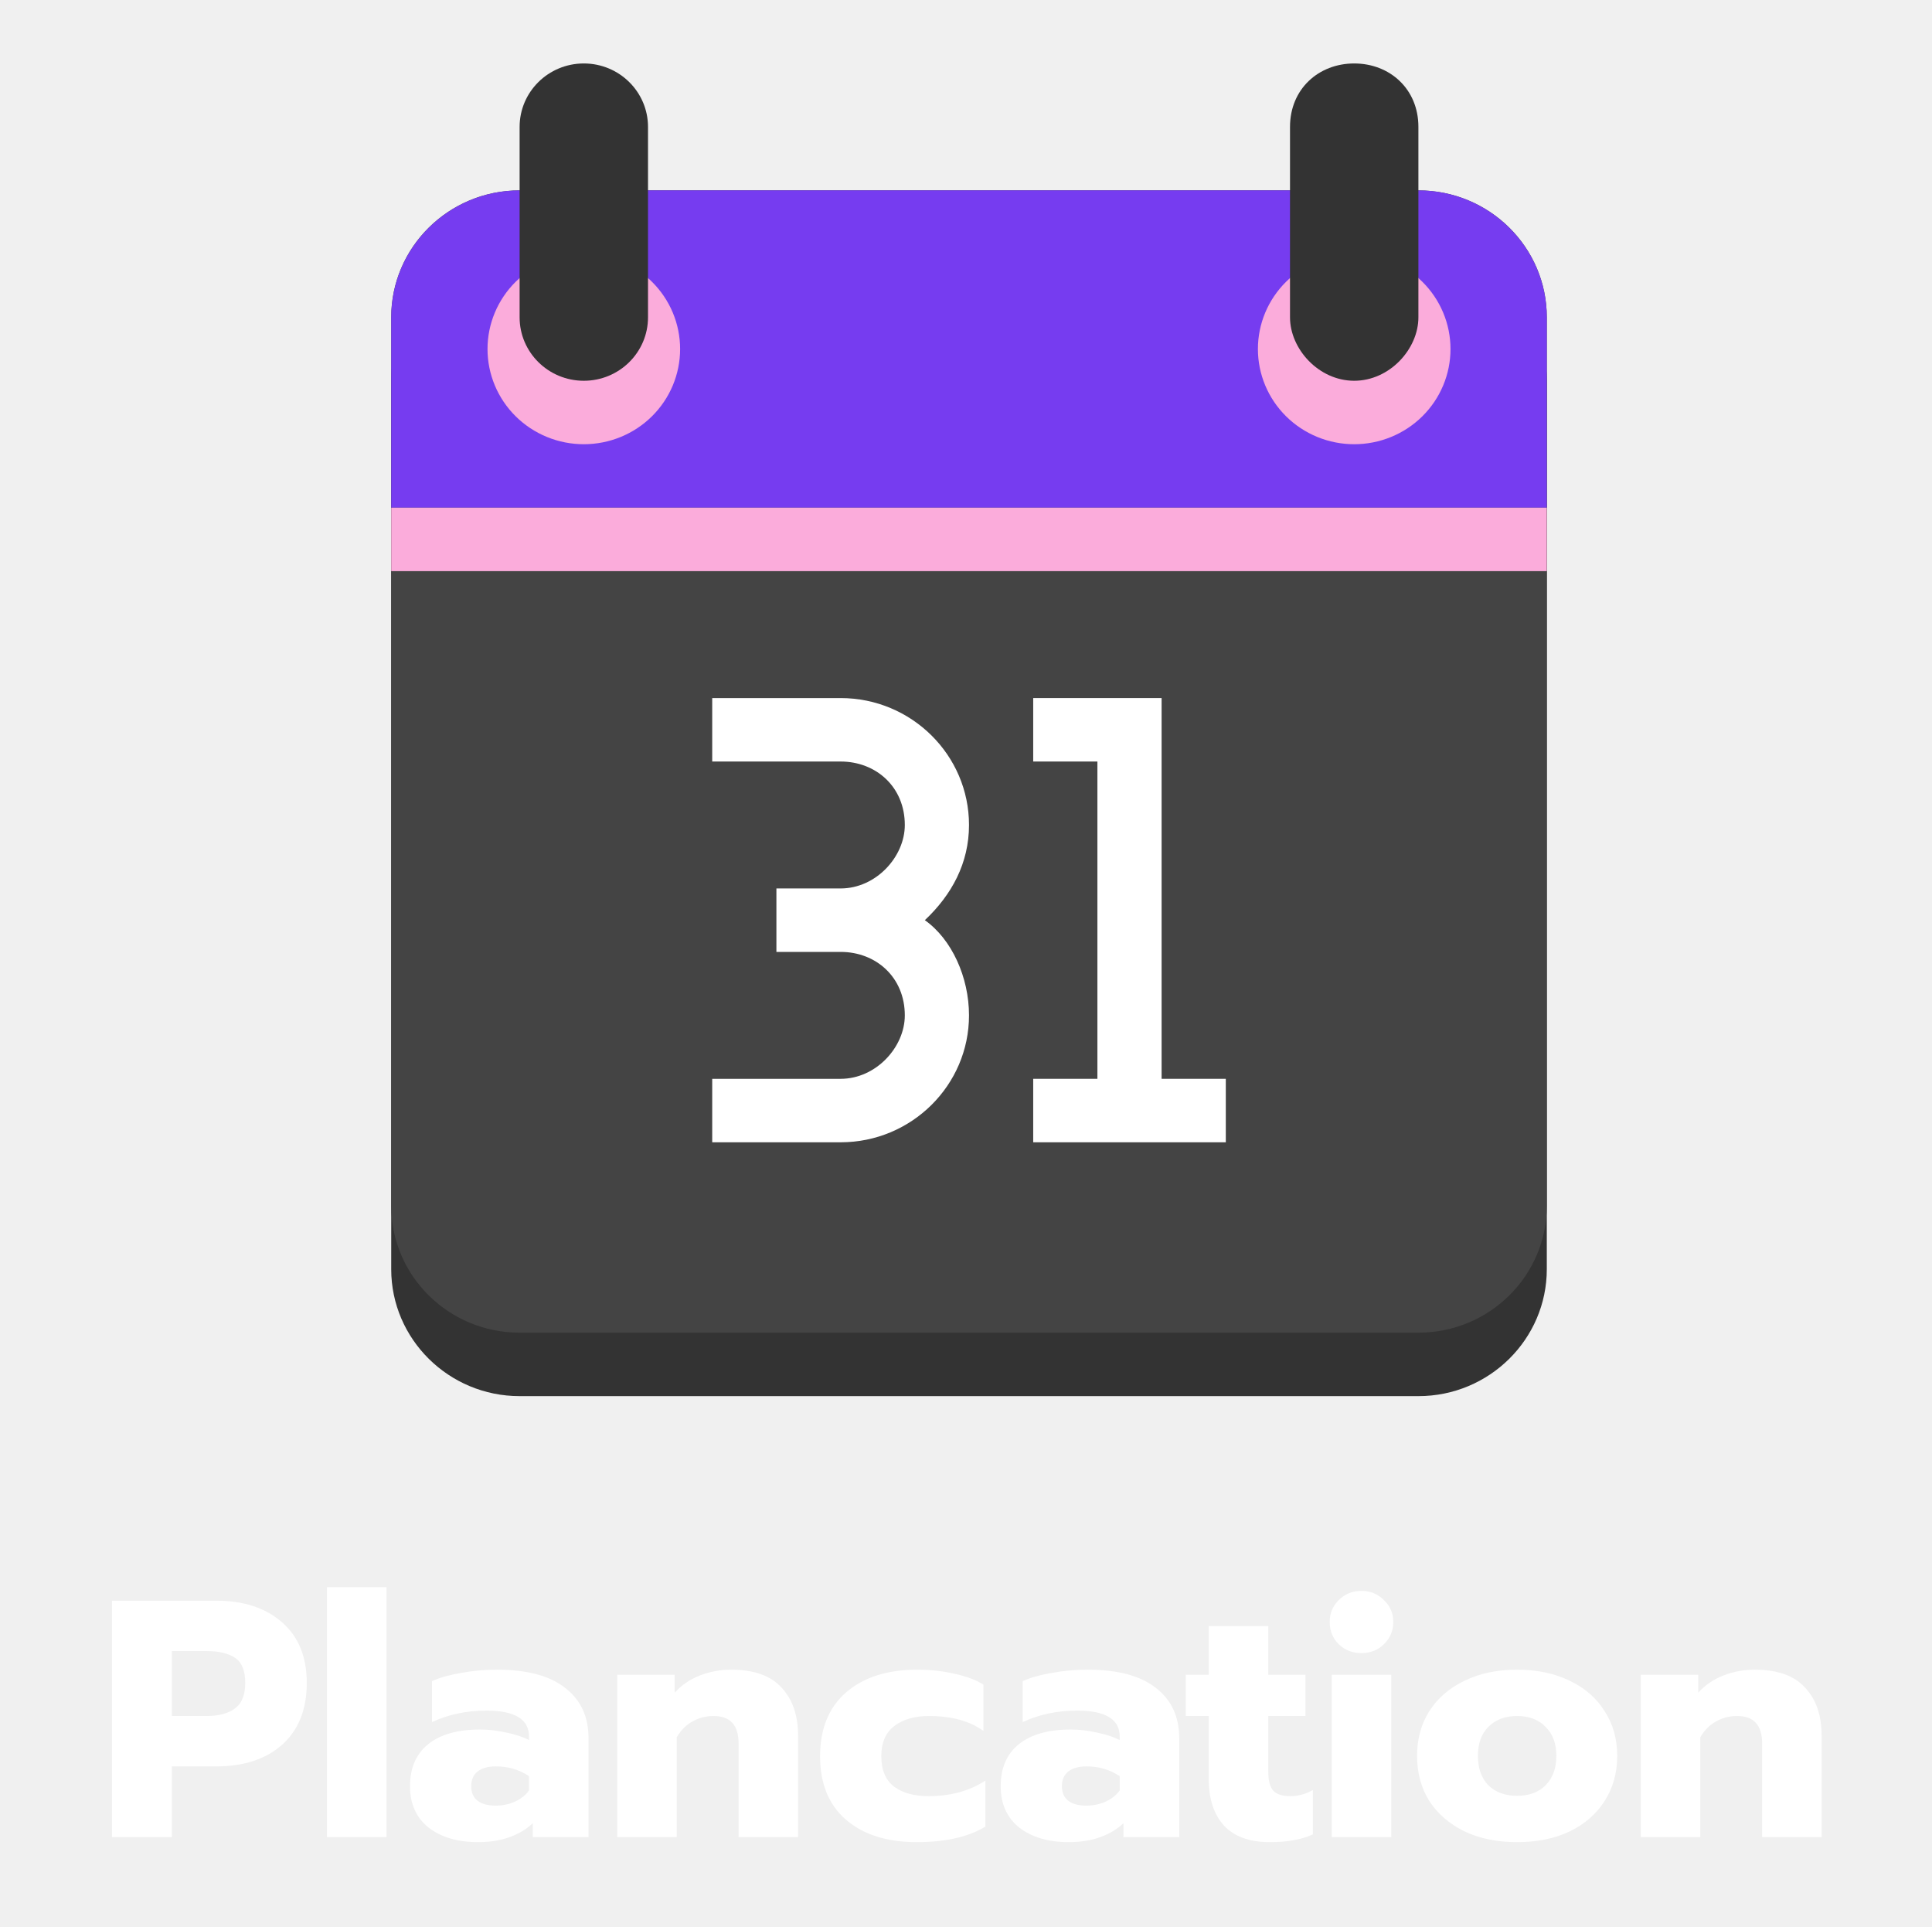
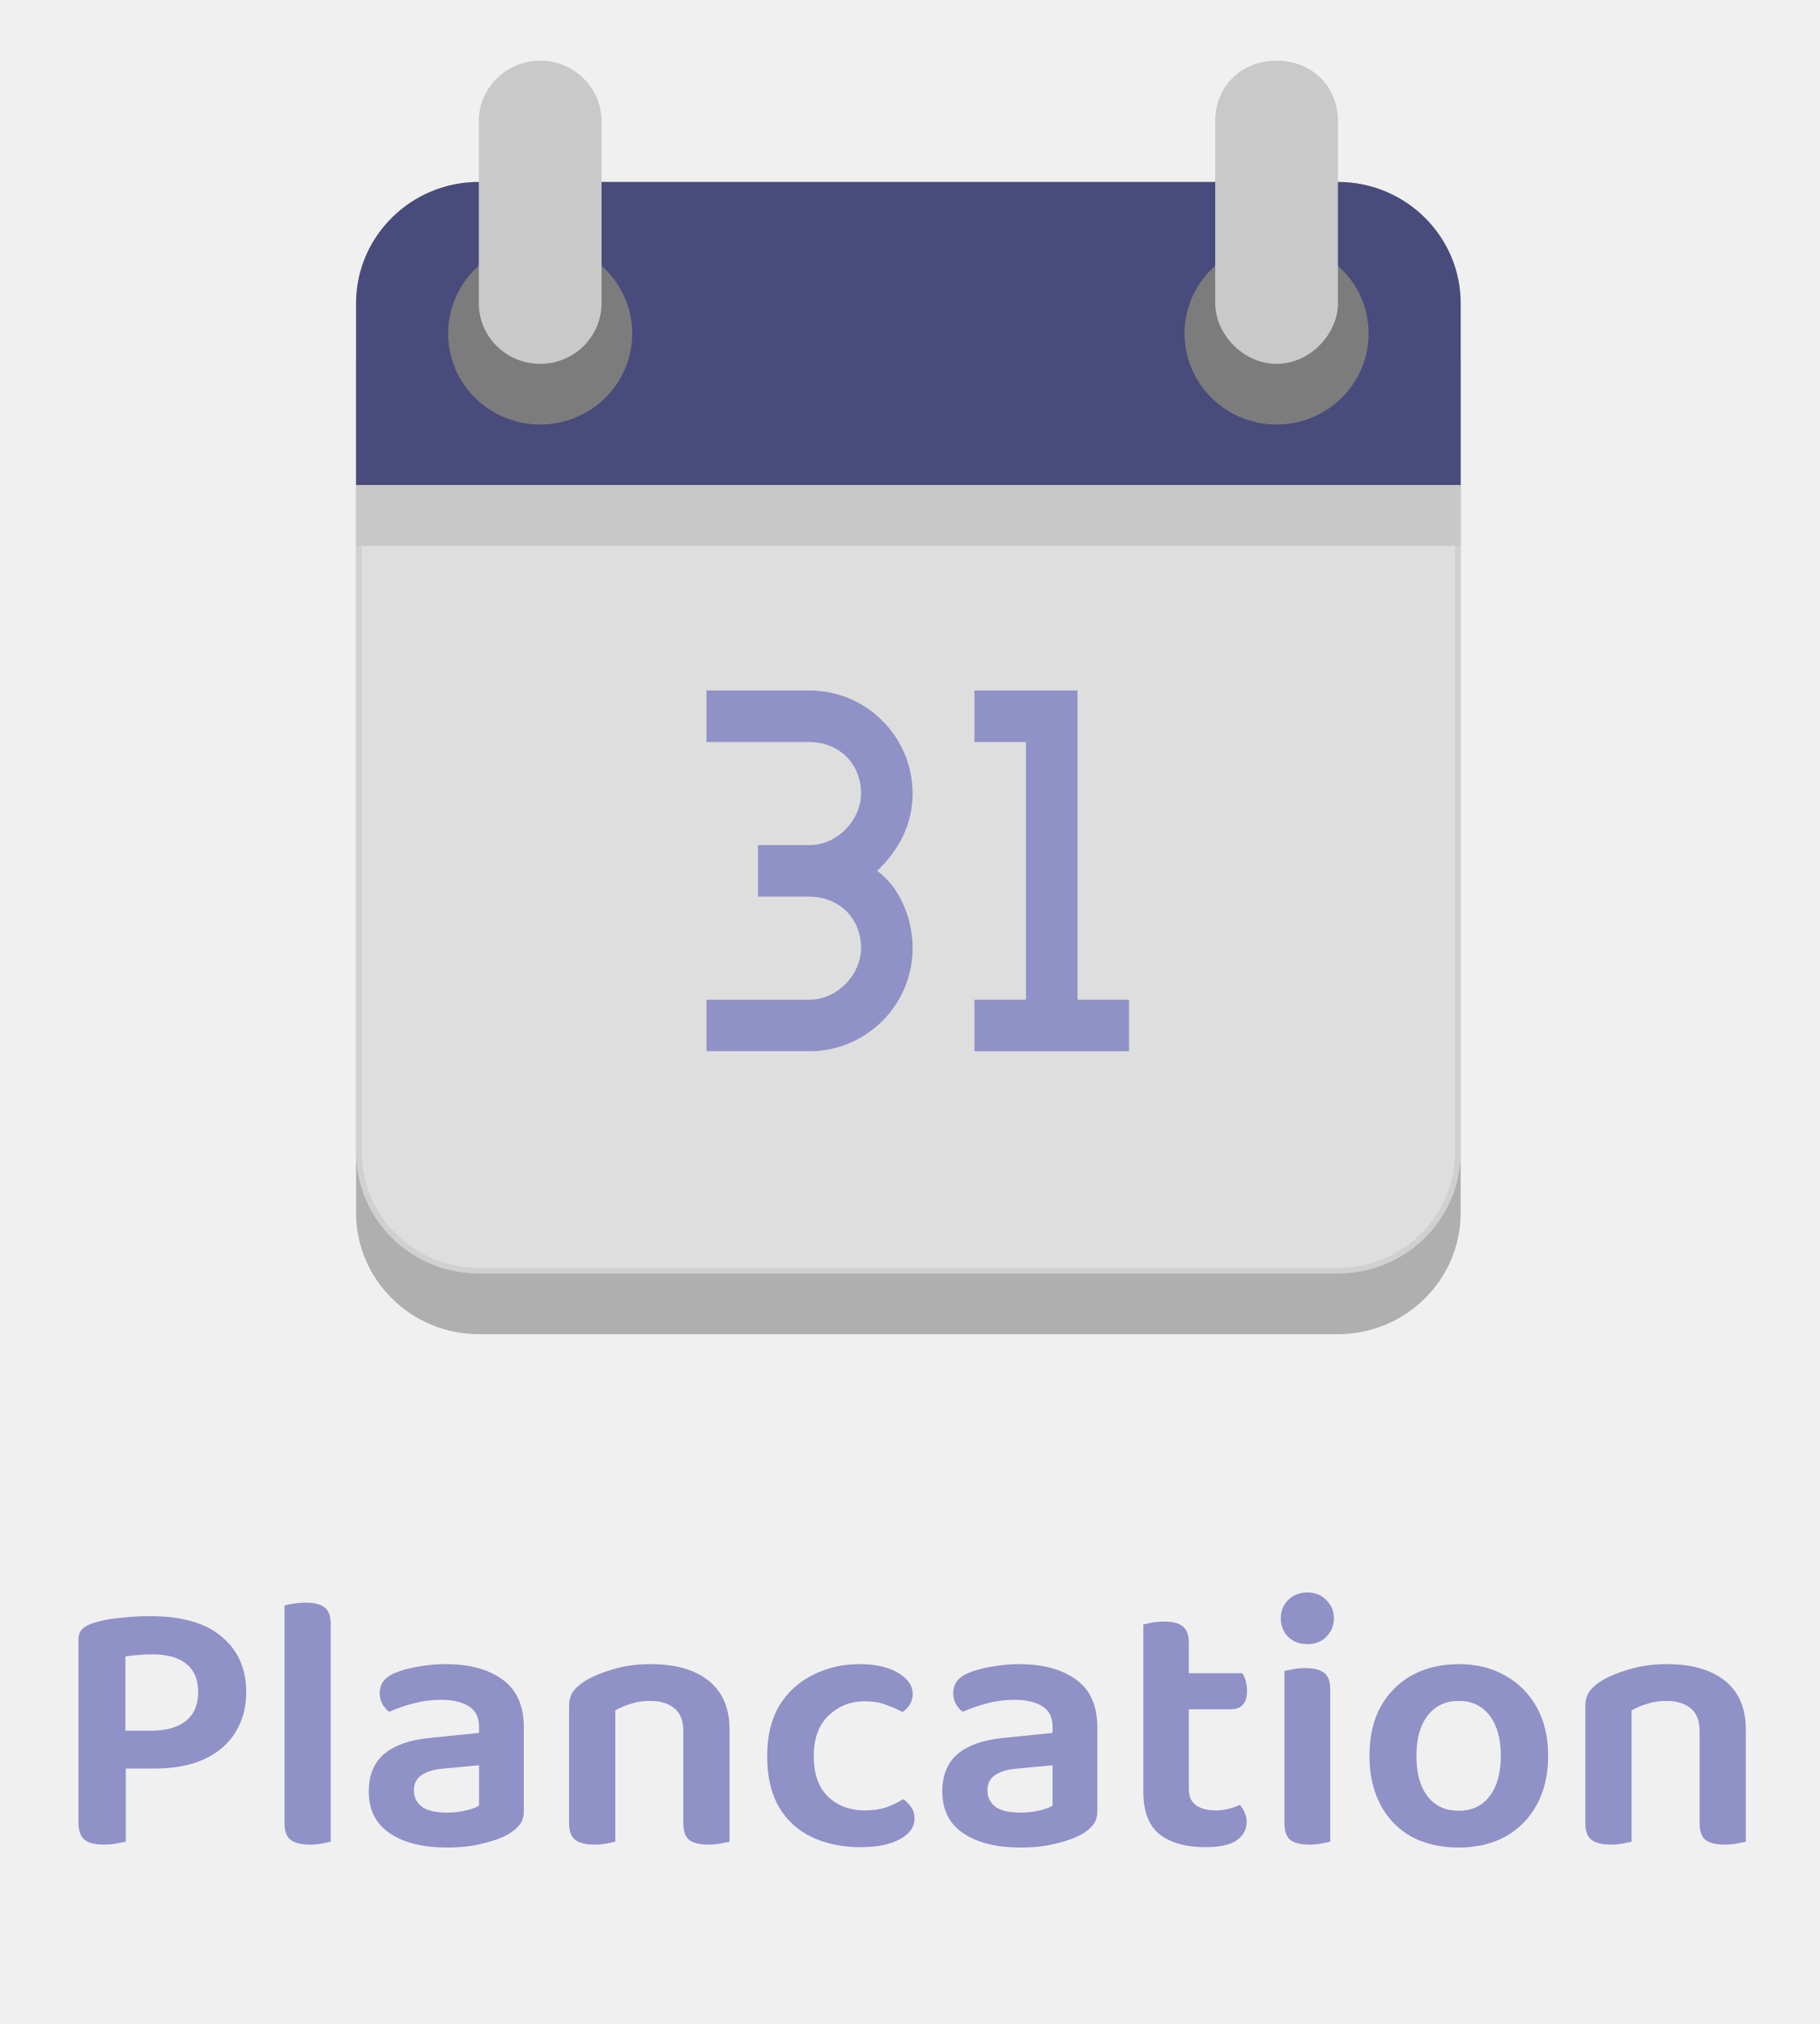
- <svg xmlns="http://www.w3.org/2000/svg" width="320" height="319" viewBox="0 0 320 319" fill="none">
-   <path d="M18.555 265.068H35.803C40.358 265.068 43.998 266.263 46.723 268.652C49.449 271.041 50.811 274.383 50.811 278.676C50.811 283.081 49.449 286.497 46.723 288.924C44.035 291.313 40.395 292.508 35.803 292.508H28.467V304.212H18.555V265.068ZM34.235 284.164C36.214 284.164 37.763 283.753 38.883 282.932C40.041 282.111 40.619 280.692 40.619 278.676C40.619 276.66 40.059 275.279 38.939 274.532C37.819 273.785 36.251 273.412 34.235 273.412H28.467V284.164H34.235ZM54.157 262.828H64.013V304.212H54.157V262.828ZM79.168 305.052C75.808 305.052 73.082 304.249 70.992 302.644C68.938 301.001 67.912 298.724 67.912 295.812C67.912 292.788 68.901 290.473 70.88 288.868C72.896 287.225 75.77 286.404 79.504 286.404C80.96 286.404 82.416 286.572 83.872 286.908C85.328 287.207 86.578 287.617 87.624 288.14V287.58C87.624 284.705 85.272 283.268 80.568 283.268C77.282 283.268 74.277 283.903 71.552 285.172V278.396C72.746 277.836 74.314 277.388 76.256 277.052C78.197 276.679 80.213 276.492 82.304 276.492C87.306 276.492 91.077 277.5 93.616 279.516C96.192 281.495 97.48 284.276 97.48 287.86V304.212H88.24V301.916C87.232 302.887 85.962 303.652 84.432 304.212C82.901 304.772 81.146 305.052 79.168 305.052ZM82.08 299.004C83.237 299.004 84.32 298.78 85.328 298.332C86.336 297.847 87.101 297.231 87.624 296.484V294.132C86.018 293.049 84.189 292.508 82.136 292.508C80.829 292.508 79.821 292.788 79.112 293.348C78.402 293.908 78.048 294.729 78.048 295.812C78.048 296.82 78.384 297.604 79.056 298.164C79.765 298.724 80.773 299.004 82.08 299.004ZM102.227 277.332H111.747V280.3C112.904 279.031 114.304 278.079 115.947 277.444C117.59 276.809 119.307 276.492 121.099 276.492C124.87 276.492 127.651 277.481 129.443 279.46C131.272 281.401 132.187 284.052 132.187 287.412V304.212H122.331V288.7C122.331 285.676 120.95 284.164 118.187 284.164C116.918 284.164 115.76 284.463 114.715 285.06C113.67 285.62 112.792 286.497 112.083 287.692V304.212H102.227V277.332ZM151.85 305.052C146.922 305.052 143.02 303.82 140.146 301.356C137.271 298.892 135.834 295.383 135.834 290.828C135.834 286.273 137.271 282.745 140.146 280.244C143.058 277.743 146.978 276.492 151.906 276.492C154.108 276.492 156.162 276.716 158.066 277.164C160.007 277.575 161.612 278.172 162.882 278.956V286.628C160.604 284.985 157.599 284.164 153.866 284.164C151.476 284.164 149.554 284.724 148.098 285.844C146.679 286.927 145.97 288.588 145.97 290.828C145.97 293.105 146.679 294.785 148.098 295.868C149.516 296.913 151.42 297.436 153.81 297.436C157.431 297.436 160.567 296.577 163.218 294.86V302.476C160.38 304.193 156.591 305.052 151.85 305.052ZM177.004 305.052C173.644 305.052 170.918 304.249 168.828 302.644C166.774 301.001 165.748 298.724 165.748 295.812C165.748 292.788 166.737 290.473 168.716 288.868C170.732 287.225 173.606 286.404 177.34 286.404C178.796 286.404 180.252 286.572 181.708 286.908C183.164 287.207 184.414 287.617 185.46 288.14V287.58C185.46 284.705 183.108 283.268 178.404 283.268C175.118 283.268 172.113 283.903 169.388 285.172V278.396C170.582 277.836 172.15 277.388 174.092 277.052C176.033 276.679 178.049 276.492 180.14 276.492C185.142 276.492 188.913 277.5 191.452 279.516C194.028 281.495 195.316 284.276 195.316 287.86V304.212H186.076V301.916C185.068 302.887 183.798 303.652 182.268 304.212C180.737 304.772 178.982 305.052 177.004 305.052ZM179.916 299.004C181.073 299.004 182.156 298.78 183.164 298.332C184.172 297.847 184.937 297.231 185.46 296.484V294.132C183.854 293.049 182.025 292.508 179.972 292.508C178.665 292.508 177.657 292.788 176.948 293.348C176.238 293.908 175.884 294.729 175.884 295.812C175.884 296.82 176.22 297.604 176.892 298.164C177.601 298.724 178.609 299.004 179.916 299.004ZM210.289 305.052C206.966 305.052 204.446 304.137 202.729 302.308C201.049 300.441 200.209 297.903 200.209 294.692V284.164H196.401V277.332H200.209V269.268H210.065V277.332H216.225V284.164H210.065V293.348C210.065 294.804 210.326 295.849 210.849 296.484C211.409 297.119 212.38 297.436 213.761 297.436C214.993 297.436 216.225 297.1 217.457 296.428V303.764C216.486 304.212 215.441 304.529 214.321 304.716C213.238 304.94 211.894 305.052 210.289 305.052ZM225.507 273.748C224.013 273.748 222.763 273.263 221.755 272.292C220.747 271.321 220.243 270.089 220.243 268.596C220.243 267.14 220.747 265.927 221.755 264.956C222.763 263.948 224.013 263.444 225.507 263.444C226.963 263.444 228.195 263.948 229.203 264.956C230.248 265.927 230.771 267.14 230.771 268.596C230.771 270.052 230.248 271.284 229.203 272.292C228.195 273.263 226.963 273.748 225.507 273.748ZM220.579 277.332H230.435V304.212H220.579V277.332ZM251.285 305.052C247.962 305.052 245.05 304.455 242.549 303.26C240.047 302.028 238.106 300.348 236.725 298.22C235.381 296.055 234.709 293.572 234.709 290.772C234.709 287.972 235.381 285.508 236.725 283.38C238.106 281.215 240.047 279.535 242.549 278.34C245.05 277.108 247.962 276.492 251.285 276.492C254.607 276.492 257.519 277.108 260.021 278.34C262.522 279.535 264.445 281.215 265.789 283.38C267.17 285.508 267.861 287.972 267.861 290.772C267.861 293.572 267.17 296.055 265.789 298.22C264.445 300.348 262.522 302.028 260.021 303.26C257.519 304.455 254.607 305.052 251.285 305.052ZM251.285 297.38C253.263 297.38 254.831 296.801 255.989 295.644C257.183 294.449 257.781 292.825 257.781 290.772C257.781 288.719 257.183 287.113 255.989 285.956C254.831 284.761 253.263 284.164 251.285 284.164C249.306 284.164 247.719 284.761 246.525 285.956C245.367 287.113 244.789 288.719 244.789 290.772C244.789 292.825 245.367 294.449 246.525 295.644C247.719 296.801 249.306 297.38 251.285 297.38ZM271.758 277.332H281.278V280.3C282.436 279.031 283.836 278.079 285.478 277.444C287.121 276.809 288.838 276.492 290.63 276.492C294.401 276.492 297.182 277.481 298.974 279.46C300.804 281.401 301.718 284.052 301.718 287.412V304.212H291.862V288.7C291.862 285.676 290.481 284.164 287.718 284.164C286.449 284.164 285.292 284.463 284.246 285.06C283.201 285.62 282.324 286.497 281.614 287.692V304.212H271.758V277.332Z" fill="white" />
-   <path d="M86.064 42.035C74.319 42.035 64.797 51.493 64.797 63.053V210.177C64.797 221.736 74.319 231.194 86.064 231.194H149.865H171.132H234.932C246.682 231.194 256.199 221.736 256.199 210.177V63.053C256.199 51.493 246.682 42.035 234.932 42.035H171.132H149.865H86.064Z" fill="#333333" />
-   <path d="M86.064 31.526C74.319 31.526 64.797 40.936 64.797 52.544V199.668C64.797 211.28 74.319 220.685 86.064 220.685H149.865H171.132H234.932C246.682 220.685 256.199 211.28 256.199 199.668V52.544C256.199 40.936 246.682 31.526 234.932 31.526H171.132H149.865H86.064Z" fill="#444444" />
-   <path d="M86.064 31.526C74.319 31.526 64.797 40.984 64.797 52.544V84.071H256.199V52.544C256.199 40.984 246.682 31.526 234.932 31.526H171.132H149.865H86.064Z" fill="#763CF0" />
-   <path d="M112.648 57.798C112.648 59.869 112.235 61.918 111.434 63.831C110.632 65.743 109.457 67.481 107.976 68.945C106.495 70.409 104.737 71.57 102.802 72.362C100.867 73.154 98.792 73.562 96.698 73.562C94.603 73.562 92.529 73.154 90.594 72.362C88.659 71.57 86.9 70.409 85.419 68.945C83.938 67.481 82.763 65.743 81.962 63.831C81.16 61.918 80.748 59.869 80.748 57.798C80.748 55.728 81.16 53.679 81.962 51.766C82.763 49.854 83.938 48.116 85.419 46.652C86.9 45.188 88.659 44.027 90.594 43.235C92.529 42.443 94.603 42.035 96.698 42.035C98.792 42.035 100.867 42.443 102.802 43.235C104.737 44.027 106.495 45.188 107.976 46.652C109.457 48.116 110.632 49.854 111.434 51.766C112.235 53.679 112.648 55.728 112.648 57.798Z" fill="#FBACDB" />
-   <path d="M96.698 10.509C90.825 10.509 86.064 15.214 86.064 21.018V52.544C86.064 58.348 90.825 63.053 96.698 63.053C102.571 63.053 107.331 58.348 107.331 52.544V21.018C107.331 15.214 102.571 10.509 96.698 10.509Z" fill="#333333" />
-   <path d="M240.249 57.798C240.249 59.869 239.837 61.918 239.035 63.831C238.234 65.743 237.059 67.481 235.578 68.945C234.096 70.409 232.338 71.57 230.403 72.362C228.468 73.154 226.394 73.562 224.299 73.562C222.204 73.562 220.13 73.154 218.195 72.362C216.26 71.57 214.502 70.409 213.021 68.945C211.539 67.481 210.365 65.743 209.563 63.831C208.761 61.918 208.349 59.869 208.349 57.798C208.349 55.728 208.761 53.679 209.563 51.766C210.365 49.854 211.539 48.116 213.021 46.652C214.502 45.188 216.26 44.027 218.195 43.235C220.13 42.443 222.204 42.035 224.299 42.035C226.394 42.035 228.468 42.443 230.403 43.235C232.338 44.027 234.096 45.188 235.578 46.652C237.059 48.116 238.234 49.854 239.035 51.766C239.837 53.679 240.249 55.728 240.249 57.798Z" fill="#FBACDB" />
-   <path d="M224.299 10.509C218.429 10.509 213.666 14.712 213.666 21.018V52.544C213.666 57.798 218.429 63.053 224.299 63.053C230.169 63.053 234.932 57.798 234.932 52.544V21.018C234.932 14.712 230.169 10.509 224.299 10.509Z" fill="#333333" />
-   <path d="M256.199 84.071H64.797V94.579H256.199V84.071Z" fill="#FBACDB" />
-   <path d="M117.965 115.597V126.106H139.232C145.101 126.106 149.865 130.309 149.865 136.615C149.865 141.869 145.101 147.124 139.232 147.124H128.598V157.632H139.232C145.101 157.632 149.865 161.836 149.865 168.141C149.865 173.396 145.101 178.65 139.232 178.65H117.965V189.159H139.232C150.982 189.159 160.498 179.701 160.498 168.141C160.498 161.836 157.649 155.531 153.183 152.378C157.649 148.174 160.498 142.92 160.498 136.615C160.498 125.055 150.982 115.597 139.232 115.597H117.965Z" fill="white" />
-   <path d="M171.132 115.597V126.106H181.765V178.65H171.132V189.159H181.765H192.399H203.032V178.65H192.399V115.597H181.765H171.132Z" fill="white" />
+ <svg xmlns="http://www.w3.org/2000/svg" width="320" height="356" viewBox="0 0 320 356" fill="none">
+   <path d="M13.803 311.072V288.416C13.803 287.605 14.016 286.987 14.443 286.56C14.87 286.133 15.467 285.792 16.235 285.536C17.558 285.067 19.158 284.747 21.035 284.576C22.955 284.363 24.726 284.256 26.347 284.256C31.979 284.256 36.203 285.472 39.019 287.904C41.878 290.293 43.307 293.536 43.307 297.632C43.307 300.32 42.667 302.688 41.387 304.736C40.15 306.741 38.336 308.299 35.947 309.408C33.558 310.517 30.635 311.072 27.179 311.072H13.803ZM18.283 324.448C16.662 324.448 15.51 324.149 14.827 323.552C14.144 322.955 13.803 321.952 13.803 320.544V307.36H22.123V323.936C21.739 324.021 21.184 324.128 20.459 324.256C19.776 324.384 19.051 324.448 18.283 324.448ZM22.059 304.416H26.603C29.163 304.416 31.168 303.861 32.619 302.752C34.112 301.6 34.859 299.893 34.859 297.632C34.859 295.413 34.155 293.749 32.747 292.64C31.382 291.531 29.376 290.976 26.731 290.976C25.835 290.976 25.003 291.019 24.235 291.104C23.467 291.147 22.742 291.232 22.059 291.36V304.416ZM50.041 307.104L58.169 307.488V323.936C57.828 324.021 57.316 324.128 56.633 324.256C55.993 324.384 55.289 324.448 54.521 324.448C52.985 324.448 51.854 324.171 51.129 323.616C50.404 323.061 50.041 322.08 50.041 320.672V307.104ZM58.169 311.584L50.041 311.264V282.4C50.425 282.272 50.937 282.165 51.577 282.08C52.26 281.952 52.985 281.888 53.753 281.888C55.289 281.888 56.398 282.165 57.081 282.72C57.806 283.232 58.169 284.213 58.169 285.664V311.584ZM78.625 324.96C74.401 324.96 71.052 324.128 68.577 322.464C66.102 320.8 64.865 318.347 64.865 315.104C64.865 312.245 65.761 310.048 67.553 308.512C69.388 306.976 72.033 306.037 75.489 305.696L84.257 304.8V303.712C84.257 302.048 83.66 300.853 82.465 300.128C81.27 299.36 79.628 298.976 77.537 298.976C75.873 298.976 74.252 299.189 72.673 299.616C71.094 300.043 69.686 300.533 68.449 301.088C67.98 300.747 67.574 300.277 67.233 299.68C66.934 299.083 66.785 298.464 66.785 297.824C66.785 296.203 67.638 295.029 69.345 294.304C70.54 293.792 71.926 293.408 73.505 293.152C75.126 292.853 76.748 292.704 78.369 292.704C82.55 292.704 85.878 293.6 88.353 295.392C90.87 297.184 92.129 299.979 92.129 303.776V318.56C92.129 319.584 91.873 320.395 91.361 320.992C90.892 321.589 90.252 322.123 89.441 322.592C88.246 323.275 86.732 323.829 84.897 324.256C83.062 324.725 80.972 324.96 78.625 324.96ZM78.625 318.816C79.862 318.816 80.993 318.688 82.017 318.432C83.041 318.176 83.788 317.899 84.257 317.6V310.496L78.049 311.072C76.385 311.2 75.084 311.584 74.145 312.224C73.249 312.821 72.801 313.717 72.801 314.912C72.801 316.107 73.27 317.067 74.209 317.792C75.148 318.475 76.62 318.816 78.625 318.816ZM128.319 304.224V310.432H120.191V304.48C120.191 302.645 119.657 301.301 118.591 300.448C117.524 299.595 116.116 299.168 114.367 299.168C113.129 299.168 111.999 299.339 110.975 299.68C109.951 299.979 109.033 300.363 108.223 300.832V310.432H100.095V300.128C100.095 299.104 100.308 298.272 100.735 297.632C101.161 296.992 101.823 296.373 102.719 295.776C103.999 294.965 105.641 294.261 107.647 293.664C109.695 293.024 111.956 292.704 114.431 292.704C118.825 292.704 122.239 293.685 124.671 295.648C127.103 297.611 128.319 300.469 128.319 304.224ZM100.095 307.296H108.223V323.936C107.881 324.021 107.369 324.128 106.687 324.256C106.047 324.384 105.343 324.448 104.575 324.448C103.039 324.448 101.908 324.171 101.183 323.616C100.457 323.061 100.095 322.08 100.095 320.672V307.296ZM120.191 307.296H128.319V323.936C127.935 324.021 127.401 324.128 126.719 324.256C126.079 324.384 125.375 324.448 124.607 324.448C123.071 324.448 121.94 324.171 121.215 323.616C120.532 323.061 120.191 322.08 120.191 320.672V307.296ZM152.087 299.232C149.612 299.232 147.5 300.064 145.751 301.728C144.002 303.392 143.127 305.781 143.127 308.896C143.127 312.011 143.959 314.379 145.623 316C147.33 317.621 149.484 318.432 152.087 318.432C153.58 318.432 154.882 318.24 155.991 317.856C157.1 317.429 158.06 316.96 158.871 316.448C159.511 316.917 160.002 317.429 160.343 317.984C160.684 318.496 160.855 319.136 160.855 319.904C160.855 321.355 160.002 322.549 158.295 323.488C156.588 324.427 154.284 324.896 151.383 324.896C148.14 324.896 145.26 324.299 142.743 323.104C140.268 321.909 138.348 320.139 136.983 317.792C135.618 315.403 134.935 312.437 134.935 308.896C134.935 305.312 135.66 302.325 137.111 299.936C138.604 297.547 140.588 295.755 143.063 294.56C145.538 293.323 148.226 292.704 151.127 292.704C153.986 292.704 156.268 293.216 157.975 294.24C159.682 295.264 160.535 296.501 160.535 297.952C160.535 298.635 160.364 299.253 160.023 299.808C159.682 300.32 159.255 300.768 158.743 301.152C157.932 300.683 156.972 300.256 155.863 299.872C154.796 299.445 153.538 299.232 152.087 299.232ZM179.5 324.96C175.276 324.96 171.927 324.128 169.452 322.464C166.977 320.8 165.74 318.347 165.74 315.104C165.74 312.245 166.636 310.048 168.428 308.512C170.263 306.976 172.908 306.037 176.364 305.696L185.132 304.8V303.712C185.132 302.048 184.535 300.853 183.34 300.128C182.145 299.36 180.503 298.976 178.412 298.976C176.748 298.976 175.127 299.189 173.548 299.616C171.969 300.043 170.561 300.533 169.324 301.088C168.855 300.747 168.449 300.277 168.108 299.68C167.809 299.083 167.66 298.464 167.66 297.824C167.66 296.203 168.513 295.029 170.22 294.304C171.415 293.792 172.801 293.408 174.38 293.152C176.001 292.853 177.623 292.704 179.244 292.704C183.425 292.704 186.753 293.6 189.228 295.392C191.745 297.184 193.004 299.979 193.004 303.776V318.56C193.004 319.584 192.748 320.395 192.236 320.992C191.767 321.589 191.127 322.123 190.316 322.592C189.121 323.275 187.607 323.829 185.772 324.256C183.937 324.725 181.847 324.96 179.5 324.96ZM179.5 318.816C180.737 318.816 181.868 318.688 182.892 318.432C183.916 318.176 184.663 317.899 185.132 317.6V310.496L178.924 311.072C177.26 311.2 175.959 311.584 175.02 312.224C174.124 312.821 173.676 313.717 173.676 314.912C173.676 316.107 174.145 317.067 175.084 317.792C176.023 318.475 177.495 318.816 179.5 318.816ZM201.098 307.104H209.098V314.592C209.098 315.957 209.524 316.939 210.378 317.536C211.231 318.133 212.383 318.432 213.833 318.432C214.516 318.432 215.242 318.347 216.01 318.176C216.82 317.963 217.503 317.728 218.058 317.472C218.399 317.813 218.676 318.24 218.89 318.752C219.146 319.264 219.274 319.84 219.274 320.48C219.274 321.76 218.698 322.827 217.546 323.68C216.394 324.491 214.538 324.896 211.978 324.896C208.607 324.896 205.94 324.149 203.978 322.656C202.058 321.12 201.098 318.603 201.098 315.104V307.104ZM205.962 300.64V294.304H218.506C218.719 294.603 218.911 295.029 219.082 295.584C219.252 296.139 219.338 296.757 219.338 297.44C219.338 298.549 219.082 299.36 218.57 299.872C218.1 300.384 217.418 300.64 216.522 300.64H205.962ZM209.098 308.832H201.098V285.728C201.439 285.643 201.93 285.536 202.57 285.408C203.252 285.28 203.978 285.216 204.746 285.216C206.239 285.216 207.327 285.493 208.01 286.048C208.735 286.603 209.098 287.584 209.098 288.992V308.832ZM225.275 284.64C225.275 283.36 225.701 282.293 226.555 281.44C227.451 280.544 228.581 280.096 229.947 280.096C231.312 280.096 232.421 280.544 233.275 281.44C234.171 282.293 234.619 283.36 234.619 284.64C234.619 285.92 234.171 287.008 233.275 287.904C232.421 288.757 231.312 289.184 229.947 289.184C228.581 289.184 227.451 288.757 226.555 287.904C225.701 287.008 225.275 285.92 225.275 284.64ZM225.915 307.104H233.979V323.936C233.637 324.021 233.125 324.128 232.443 324.256C231.803 324.384 231.099 324.448 230.331 324.448C228.795 324.448 227.664 324.171 226.939 323.616C226.256 323.061 225.915 322.08 225.915 320.672V307.104ZM233.979 311.264H225.915V293.92C226.256 293.835 226.747 293.728 227.387 293.6C228.069 293.472 228.795 293.408 229.562 293.408C231.099 293.408 232.208 293.685 232.891 294.24C233.616 294.752 233.979 295.733 233.979 297.184V311.264ZM272.297 308.832C272.297 312.117 271.635 314.976 270.312 317.408C269.033 319.797 267.219 321.653 264.873 322.976C262.526 324.299 259.753 324.96 256.553 324.96C253.395 324.96 250.622 324.32 248.233 323.04C245.886 321.717 244.073 319.84 242.793 317.408C241.513 314.976 240.873 312.117 240.873 308.832C240.873 305.504 241.513 302.645 242.793 300.256C244.115 297.867 245.95 296.011 248.297 294.688C250.686 293.365 253.459 292.704 256.617 292.704C259.731 292.704 262.462 293.387 264.809 294.752C267.155 296.075 268.99 297.931 270.312 300.32C271.635 302.709 272.297 305.547 272.297 308.832ZM256.553 299.168C254.291 299.168 252.478 300.021 251.113 301.728C249.79 303.435 249.129 305.803 249.129 308.832C249.129 311.904 249.79 314.293 251.113 316C252.435 317.664 254.249 318.496 256.553 318.496C258.899 318.496 260.713 317.643 261.993 315.936C263.315 314.229 263.977 311.861 263.977 308.832C263.977 305.803 263.315 303.435 261.993 301.728C260.67 300.021 258.857 299.168 256.553 299.168ZM307.069 304.224V310.432H298.941V304.48C298.941 302.645 298.407 301.301 297.341 300.448C296.274 299.595 294.866 299.168 293.117 299.168C291.879 299.168 290.749 299.339 289.725 299.68C288.701 299.979 287.783 300.363 286.973 300.832V310.432H278.845V300.128C278.845 299.104 279.058 298.272 279.485 297.632C279.911 296.992 280.573 296.373 281.469 295.776C282.749 294.965 284.391 294.261 286.397 293.664C288.445 293.024 290.706 292.704 293.181 292.704C297.575 292.704 300.989 293.685 303.421 295.648C305.853 297.611 307.069 300.469 307.069 304.224ZM278.845 307.296H286.973V323.936C286.631 324.021 286.119 324.128 285.437 324.256C284.797 324.384 284.093 324.448 283.325 324.448C281.789 324.448 280.658 324.171 279.933 323.616C279.207 323.061 278.845 322.08 278.845 320.672V307.296ZM298.941 307.296H307.069V323.936C306.685 324.021 306.151 324.128 305.469 324.256C304.829 324.384 304.125 324.448 303.357 324.448C301.821 324.448 300.69 324.171 299.965 323.616C299.282 323.061 298.941 322.08 298.941 320.672V307.296Z" fill="#8F91C7" />
+   <path d="M84.216 42.667C72.293 42.667 62.629 52.267 62.629 64V213.333C62.629 225.067 72.293 234.667 84.216 234.667H148.978H170.565H235.327C247.254 234.667 256.914 225.067 256.914 213.333V64C256.914 52.267 247.254 42.667 235.327 42.667H170.565H148.978H84.216Z" fill="#AFAFAF" />
+   <path d="M63.129 53.333C63.129 41.833 72.564 32.5 84.216 32.5H148.978H170.565H235.327C246.984 32.5 256.414 41.833 256.414 53.333V202.667C256.414 214.172 246.984 223.5 235.327 223.5H170.565H148.978H84.216C72.564 223.5 63.129 214.172 63.129 202.667V53.333Z" fill="#DEDEDE" stroke="#D0D0D0" />
+   <path d="M84.216 32C72.293 32 62.629 41.6 62.629 53.333V85.333H256.914V53.333C256.914 41.6 247.254 32 235.327 32H170.565H148.978H84.216Z" fill="#494B7C" />
+   <path d="M111.2 58.667C111.2 60.768 110.781 62.848 109.968 64.79C109.154 66.731 107.962 68.495 106.458 69.98C104.955 71.466 103.17 72.645 101.206 73.449C99.241 74.253 97.136 74.667 95.01 74.667C92.884 74.667 90.778 74.253 88.814 73.449C86.85 72.645 85.065 71.466 83.561 69.98C82.058 68.495 80.865 66.731 80.052 64.79C79.238 62.848 78.819 60.768 78.819 58.667C78.819 56.566 79.238 54.485 80.052 52.544C80.865 50.602 82.058 48.839 83.561 47.353C85.065 45.867 86.85 44.689 88.814 43.885C90.778 43.081 92.884 42.667 95.01 42.667C97.136 42.667 99.241 43.081 101.206 43.885C103.17 44.689 104.955 45.867 106.458 47.353C107.962 48.839 109.154 50.602 109.968 52.544C110.781 54.485 111.2 56.566 111.2 58.667Z" fill="#7C7C7C" />
+   <path d="M95.01 10.667C89.048 10.667 84.216 15.442 84.216 21.333V53.333C84.216 59.224 89.048 64 95.01 64C100.971 64 105.803 59.224 105.803 53.333V21.333C105.803 15.442 100.971 10.667 95.01 10.667Z" fill="#C9C9C9" />
+   <path d="M240.724 58.667C240.724 60.768 240.305 62.848 239.492 64.79C238.678 66.731 237.485 68.495 235.982 69.98C234.479 71.466 232.694 72.645 230.729 73.449C228.765 74.253 226.66 74.667 224.534 74.667C222.407 74.667 220.302 74.253 218.338 73.449C216.373 72.645 214.589 71.466 213.085 69.98C211.582 68.495 210.389 66.731 209.575 64.79C208.762 62.848 208.343 60.768 208.343 58.667C208.343 56.566 208.762 54.485 209.575 52.544C210.389 50.602 211.582 48.839 213.085 47.353C214.589 45.867 216.373 44.689 218.338 43.885C220.302 43.081 222.407 42.667 224.534 42.667C226.66 42.667 228.765 43.081 230.729 43.885C232.694 44.689 234.479 45.867 235.982 47.353C237.485 48.839 238.678 50.602 239.492 52.544C240.305 54.485 240.724 56.566 240.724 58.667Z" fill="#7C7C7C" />
+   <path d="M224.534 10.667C218.575 10.667 213.74 14.933 213.74 21.333V53.333C213.74 58.667 218.575 64 224.534 64C230.492 64 235.327 58.667 235.327 53.333V21.333C235.327 14.933 230.492 10.667 224.534 10.667Z" fill="#C9C9C9" />
+   <path d="M256.914 85.333H62.629V96H256.914V85.333Z" fill="#C8C8C8" />
+   <path d="M124.261 121.452V130.515H142.388C147.391 130.515 151.452 134.141 151.452 139.579C151.452 144.11 147.391 148.642 142.388 148.642H133.324V157.706H142.388C147.391 157.706 151.452 161.331 151.452 166.769C151.452 171.301 147.391 175.833 142.388 175.833H124.261V184.896H142.388C152.403 184.896 160.515 176.739 160.515 166.769C160.515 161.331 158.086 155.893 154.279 153.174C158.086 149.549 160.515 145.017 160.515 139.579C160.515 129.609 152.403 121.452 142.388 121.452H124.261Z" fill="#8F91C7" />
+   <path d="M171.391 121.452V130.515H180.455V175.833H171.391V184.896H180.455H189.518H198.582V175.833H189.518V121.452H180.455H171.391Z" fill="#8F91C7" />
</svg>
